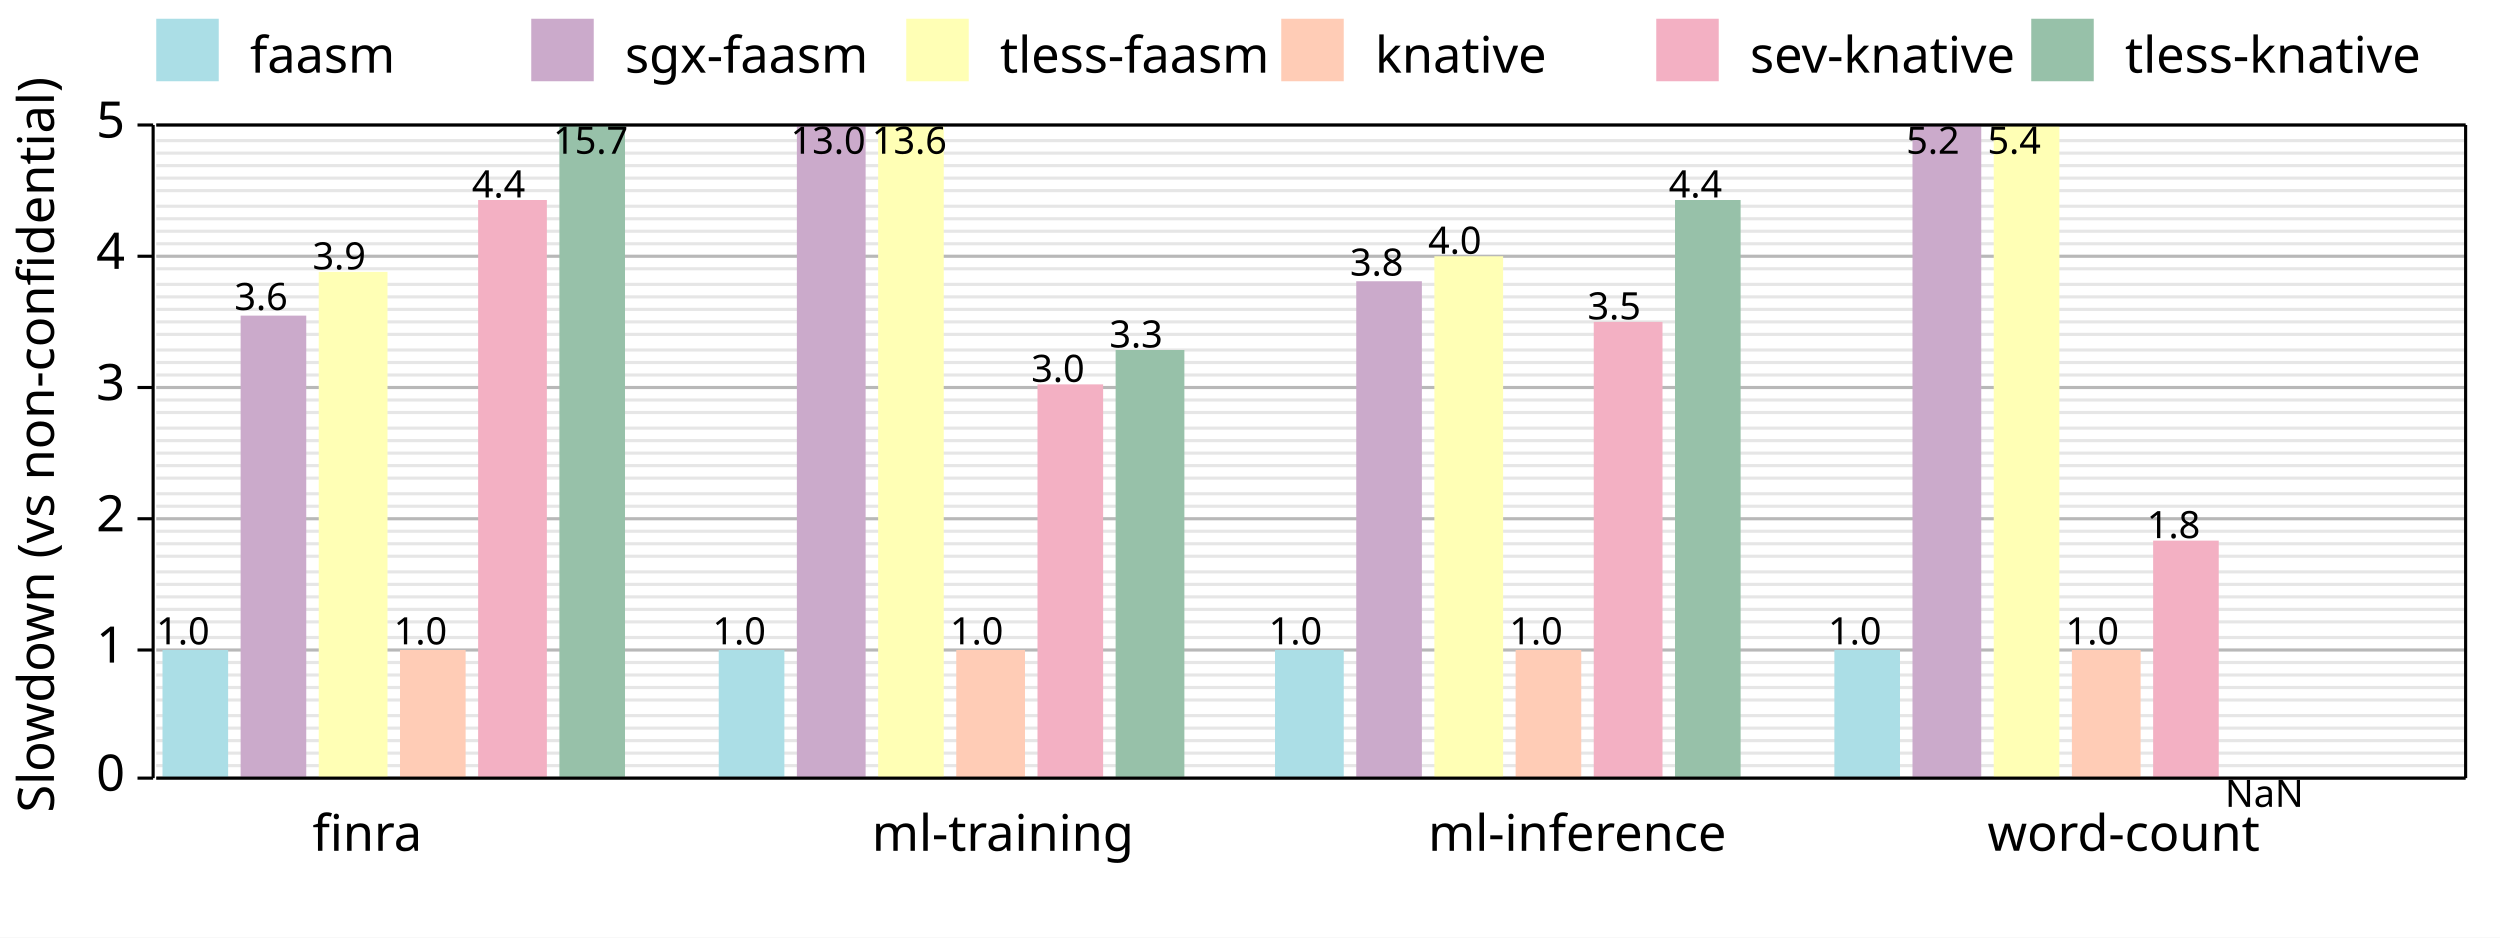
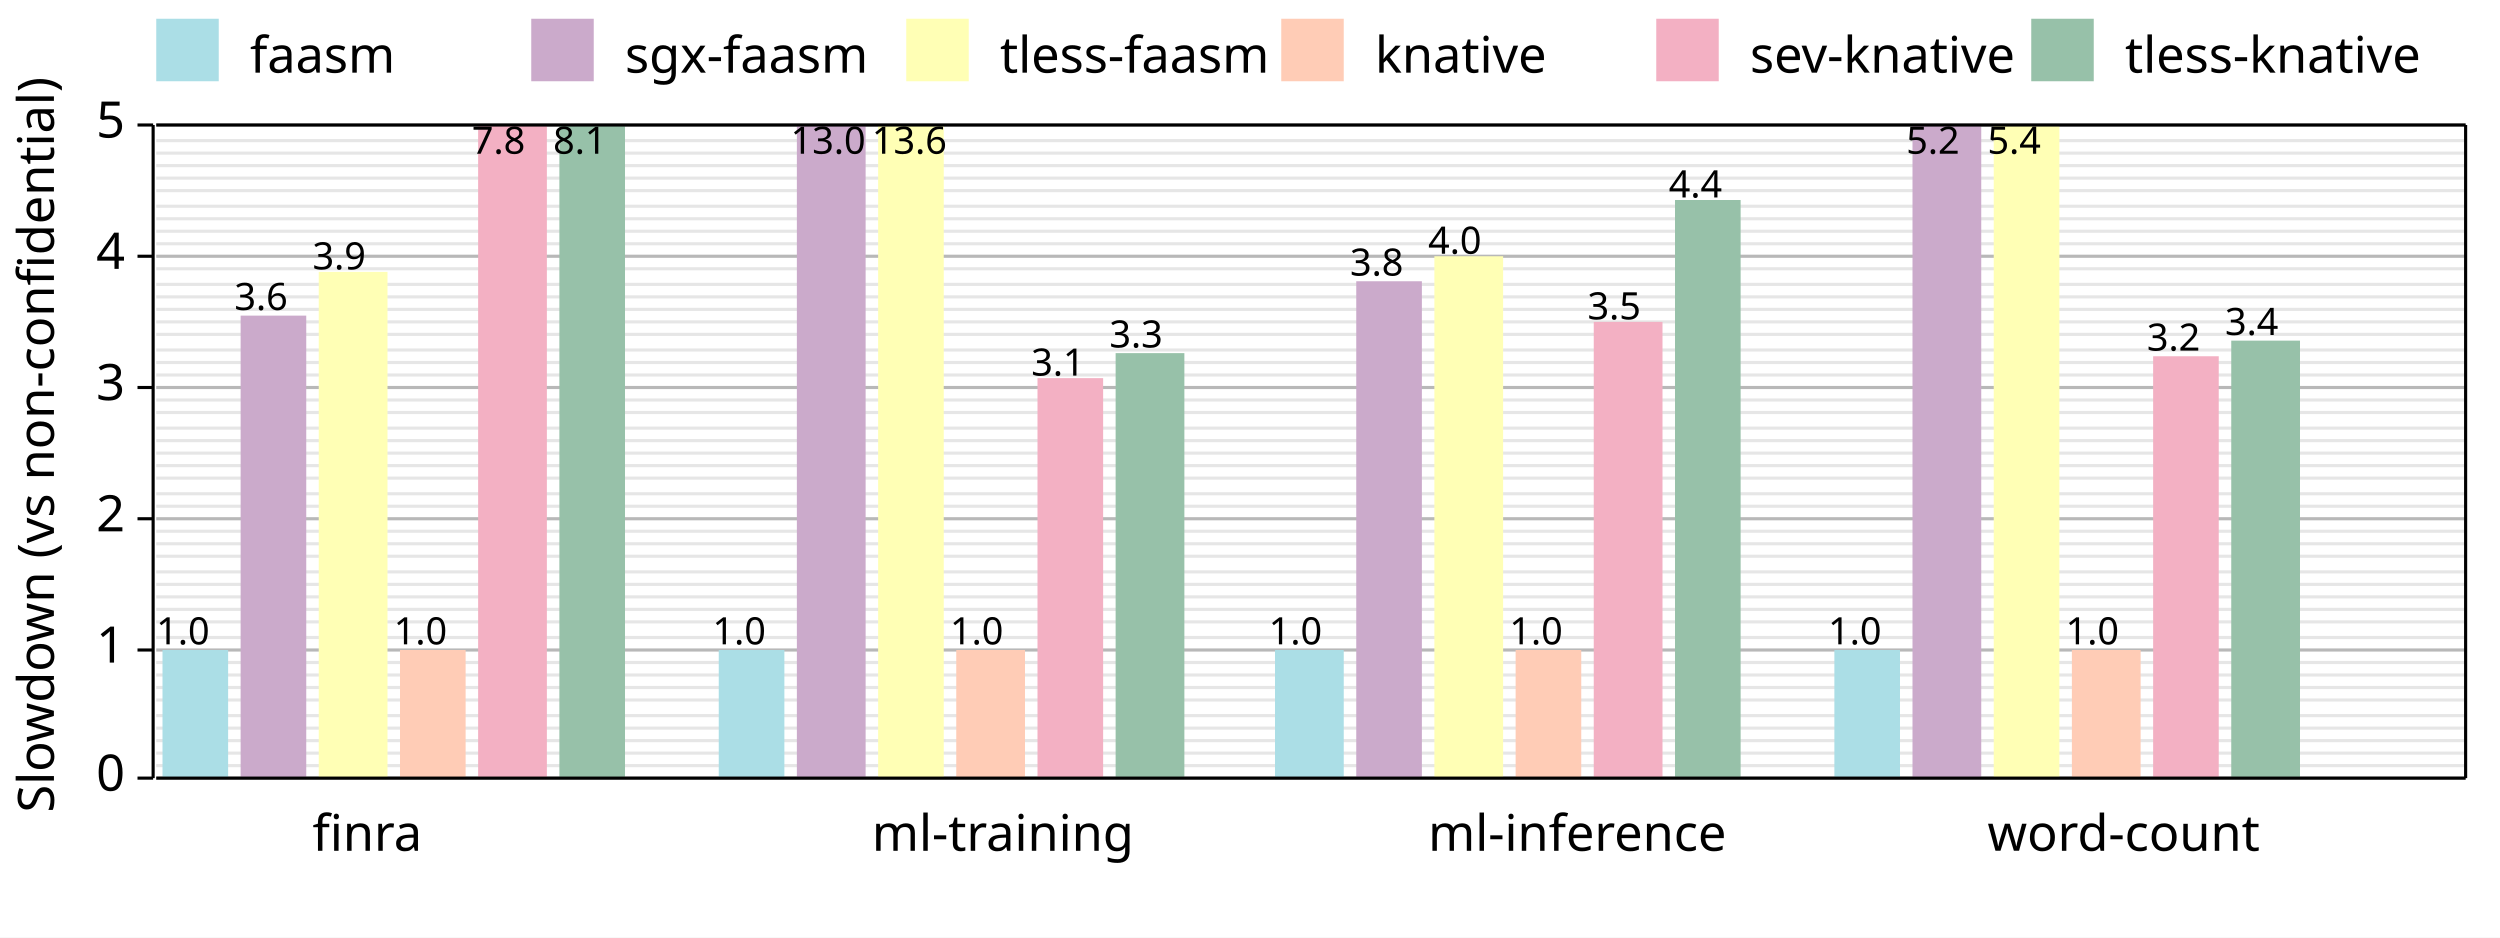
<svg xmlns="http://www.w3.org/2000/svg" width="800" height="300" viewBox="0 0 800 300">
  <rect x="0" y="0" width="800" height="300" opacity="1" fill="#FFFFFF" stroke="none" />
  <line opacity="0.1" stroke="#000000" stroke-width="1" x1="50" y1="249" x2="789" y2="249" />
  <line opacity="0.1" stroke="#000000" stroke-width="1" x1="50" y1="245" x2="789" y2="245" />
  <line opacity="0.1" stroke="#000000" stroke-width="1" x1="50" y1="241" x2="789" y2="241" />
  <line opacity="0.1" stroke="#000000" stroke-width="1" x1="50" y1="237" x2="789" y2="237" />
  <line opacity="0.1" stroke="#000000" stroke-width="1" x1="50" y1="233" x2="789" y2="233" />
  <line opacity="0.1" stroke="#000000" stroke-width="1" x1="50" y1="229" x2="789" y2="229" />
  <line opacity="0.1" stroke="#000000" stroke-width="1" x1="50" y1="224" x2="789" y2="224" />
  <line opacity="0.1" stroke="#000000" stroke-width="1" x1="50" y1="220" x2="789" y2="220" />
  <line opacity="0.1" stroke="#000000" stroke-width="1" x1="50" y1="216" x2="789" y2="216" />
  <line opacity="0.1" stroke="#000000" stroke-width="1" x1="50" y1="212" x2="789" y2="212" />
  <line opacity="0.1" stroke="#000000" stroke-width="1" x1="50" y1="208" x2="789" y2="208" />
  <line opacity="0.1" stroke="#000000" stroke-width="1" x1="50" y1="204" x2="789" y2="204" />
  <line opacity="0.1" stroke="#000000" stroke-width="1" x1="50" y1="199" x2="789" y2="199" />
  <line opacity="0.1" stroke="#000000" stroke-width="1" x1="50" y1="195" x2="789" y2="195" />
  <line opacity="0.1" stroke="#000000" stroke-width="1" x1="50" y1="191" x2="789" y2="191" />
  <line opacity="0.1" stroke="#000000" stroke-width="1" x1="50" y1="187" x2="789" y2="187" />
  <line opacity="0.1" stroke="#000000" stroke-width="1" x1="50" y1="183" x2="789" y2="183" />
  <line opacity="0.1" stroke="#000000" stroke-width="1" x1="50" y1="178" x2="789" y2="178" />
  <line opacity="0.1" stroke="#000000" stroke-width="1" x1="50" y1="174" x2="789" y2="174" />
  <line opacity="0.1" stroke="#000000" stroke-width="1" x1="50" y1="170" x2="789" y2="170" />
  <line opacity="0.1" stroke="#000000" stroke-width="1" x1="50" y1="166" x2="789" y2="166" />
  <line opacity="0.1" stroke="#000000" stroke-width="1" x1="50" y1="162" x2="789" y2="162" />
  <line opacity="0.1" stroke="#000000" stroke-width="1" x1="50" y1="158" x2="789" y2="158" />
  <line opacity="0.1" stroke="#000000" stroke-width="1" x1="50" y1="153" x2="789" y2="153" />
  <line opacity="0.1" stroke="#000000" stroke-width="1" x1="50" y1="149" x2="789" y2="149" />
  <line opacity="0.1" stroke="#000000" stroke-width="1" x1="50" y1="145" x2="789" y2="145" />
  <line opacity="0.1" stroke="#000000" stroke-width="1" x1="50" y1="141" x2="789" y2="141" />
  <line opacity="0.1" stroke="#000000" stroke-width="1" x1="50" y1="137" x2="789" y2="137" />
  <line opacity="0.1" stroke="#000000" stroke-width="1" x1="50" y1="132" x2="789" y2="132" />
  <line opacity="0.1" stroke="#000000" stroke-width="1" x1="50" y1="128" x2="789" y2="128" />
  <line opacity="0.1" stroke="#000000" stroke-width="1" x1="50" y1="124" x2="789" y2="124" />
  <line opacity="0.1" stroke="#000000" stroke-width="1" x1="50" y1="120" x2="789" y2="120" />
  <line opacity="0.1" stroke="#000000" stroke-width="1" x1="50" y1="116" x2="789" y2="116" />
  <line opacity="0.1" stroke="#000000" stroke-width="1" x1="50" y1="112" x2="789" y2="112" />
  <line opacity="0.1" stroke="#000000" stroke-width="1" x1="50" y1="107" x2="789" y2="107" />
  <line opacity="0.1" stroke="#000000" stroke-width="1" x1="50" y1="103" x2="789" y2="103" />
  <line opacity="0.1" stroke="#000000" stroke-width="1" x1="50" y1="99" x2="789" y2="99" />
  <line opacity="0.1" stroke="#000000" stroke-width="1" x1="50" y1="95" x2="789" y2="95" />
  <line opacity="0.1" stroke="#000000" stroke-width="1" x1="50" y1="91" x2="789" y2="91" />
  <line opacity="0.1" stroke="#000000" stroke-width="1" x1="50" y1="86" x2="789" y2="86" />
  <line opacity="0.1" stroke="#000000" stroke-width="1" x1="50" y1="82" x2="789" y2="82" />
  <line opacity="0.1" stroke="#000000" stroke-width="1" x1="50" y1="78" x2="789" y2="78" />
  <line opacity="0.1" stroke="#000000" stroke-width="1" x1="50" y1="74" x2="789" y2="74" />
  <line opacity="0.1" stroke="#000000" stroke-width="1" x1="50" y1="70" x2="789" y2="70" />
  <line opacity="0.1" stroke="#000000" stroke-width="1" x1="50" y1="66" x2="789" y2="66" />
  <line opacity="0.1" stroke="#000000" stroke-width="1" x1="50" y1="61" x2="789" y2="61" />
  <line opacity="0.1" stroke="#000000" stroke-width="1" x1="50" y1="57" x2="789" y2="57" />
  <line opacity="0.1" stroke="#000000" stroke-width="1" x1="50" y1="53" x2="789" y2="53" />
  <line opacity="0.1" stroke="#000000" stroke-width="1" x1="50" y1="49" x2="789" y2="49" />
  <line opacity="0.1" stroke="#000000" stroke-width="1" x1="50" y1="45" x2="789" y2="45" />
  <line opacity="0.1" stroke="#000000" stroke-width="1" x1="50" y1="40" x2="789" y2="40" />
  <text x="420" y="290" dy="-0.5ex" text-anchor="middle" font-family="sans-serif" font-size="9.677" opacity="1" fill="#000000">

</text>
  <line opacity="0.2" stroke="#000000" stroke-width="1" x1="50" y1="249" x2="789" y2="249" />
  <line opacity="0.2" stroke="#000000" stroke-width="1" x1="50" y1="208" x2="789" y2="208" />
  <line opacity="0.2" stroke="#000000" stroke-width="1" x1="50" y1="166" x2="789" y2="166" />
  <line opacity="0.2" stroke="#000000" stroke-width="1" x1="50" y1="124" x2="789" y2="124" />
  <line opacity="0.2" stroke="#000000" stroke-width="1" x1="50" y1="82" x2="789" y2="82" />
  <line opacity="0.2" stroke="#000000" stroke-width="1" x1="50" y1="40" x2="789" y2="40" />
  <polyline fill="none" opacity="1" stroke="#000000" stroke-width="1" points="49,40 49,249 " />
  <text x="40" y="249" dy="0.5ex" text-anchor="end" font-family="sans-serif" font-size="16.129" opacity="1" fill="#000000">
0
</text>
  <polyline fill="none" opacity="1" stroke="#000000" stroke-width="1" points="44,249 49,249 " />
  <text x="40" y="208" dy="0.5ex" text-anchor="end" font-family="sans-serif" font-size="16.129" opacity="1" fill="#000000">
1
</text>
  <polyline fill="none" opacity="1" stroke="#000000" stroke-width="1" points="44,208 49,208 " />
  <text x="40" y="166" dy="0.5ex" text-anchor="end" font-family="sans-serif" font-size="16.129" opacity="1" fill="#000000">
2
</text>
  <polyline fill="none" opacity="1" stroke="#000000" stroke-width="1" points="44,166 49,166 " />
  <text x="40" y="124" dy="0.5ex" text-anchor="end" font-family="sans-serif" font-size="16.129" opacity="1" fill="#000000">
3
</text>
  <polyline fill="none" opacity="1" stroke="#000000" stroke-width="1" points="44,124 49,124 " />
  <text x="40" y="82" dy="0.5ex" text-anchor="end" font-family="sans-serif" font-size="16.129" opacity="1" fill="#000000">
4
</text>
  <polyline fill="none" opacity="1" stroke="#000000" stroke-width="1" points="44,82 49,82 " />
  <text x="40" y="40" dy="0.5ex" text-anchor="end" font-family="sans-serif" font-size="16.129" opacity="1" fill="#000000">
5
</text>
  <polyline fill="none" opacity="1" stroke="#000000" stroke-width="1" points="44,40 49,40 " />
  <text x="5" y="260" dy="0.76em" text-anchor="start" font-family="sans-serif" font-size="16.129" opacity="1" fill="#000000" transform="rotate(270, 5, 260)">
Slowdown (vs non-confidential)
</text>
  <rect x="52" y="208" width="21" height="41" opacity="1" fill="#ABDEE6" stroke="none" />
  <rect x="77" y="101" width="21" height="148" opacity="1" fill="#CBAACB" stroke="none" />
  <rect x="102" y="87" width="22" height="162" opacity="1" fill="#FFFFB5" stroke="none" />
  <rect x="128" y="208" width="21" height="41" opacity="1" fill="#FFCCB6" stroke="none" />
-   <rect x="153" y="64" width="22" height="185" opacity="1" fill="#F3B0C3" stroke="none" />
+   <rect x="153" y="40" width="22" height="209" opacity="1" fill="#F3B0C3" stroke="none" />
  <rect x="179" y="40" width="21" height="209" opacity="1" fill="#97C1A9" stroke="none" />
  <text x="50" y="197" dy="0.76em" text-anchor="start" font-family="sans-serif" font-size="12.097" opacity="1" fill="#000000">
1.0
</text>
  <text x="75" y="90" dy="0.76em" text-anchor="start" font-family="sans-serif" font-size="12.097" opacity="1" fill="#000000">
3.6
</text>
  <text x="100" y="77" dy="0.76em" text-anchor="start" font-family="sans-serif" font-size="12.097" opacity="1" fill="#000000">
3.9
</text>
  <text x="126" y="197" dy="0.76em" text-anchor="start" font-family="sans-serif" font-size="12.097" opacity="1" fill="#000000">
1.0
</text>
-   <text x="151" y="54" dy="0.76em" text-anchor="start" font-family="sans-serif" font-size="12.097" opacity="1" fill="#000000">
- 4.4
+   <text x="151" y="40" dy="0.76em" text-anchor="start" font-family="sans-serif" font-size="12.097" opacity="1" fill="#000000">
+ 7.8
</text>
  <text x="177" y="40" dy="0.76em" text-anchor="start" font-family="sans-serif" font-size="12.097" opacity="1" fill="#000000">
- 15.7
+ 8.1
</text>
  <text x="100" y="260" dy="0.76em" text-anchor="start" font-family="sans-serif" font-size="16.129" opacity="1" fill="#000000">
finra
</text>
  <rect x="230" y="208" width="21" height="41" opacity="1" fill="#ABDEE6" stroke="none" />
  <rect x="255" y="40" width="22" height="209" opacity="1" fill="#CBAACB" stroke="none" />
  <rect x="281" y="40" width="21" height="209" opacity="1" fill="#FFFFB5" stroke="none" />
  <rect x="306" y="208" width="22" height="41" opacity="1" fill="#FFCCB6" stroke="none" />
-   <rect x="332" y="123" width="21" height="126" opacity="1" fill="#F3B0C3" stroke="none" />
-   <rect x="357" y="112" width="22" height="137" opacity="1" fill="#97C1A9" stroke="none" />
+   <rect x="332" y="121" width="21" height="128" opacity="1" fill="#F3B0C3" stroke="none" />
+   <rect x="357" y="113" width="22" height="136" opacity="1" fill="#97C1A9" stroke="none" />
  <text x="228" y="197" dy="0.76em" text-anchor="start" font-family="sans-serif" font-size="12.097" opacity="1" fill="#000000">
1.0
</text>
  <text x="253" y="40" dy="0.76em" text-anchor="start" font-family="sans-serif" font-size="12.097" opacity="1" fill="#000000">
13.0
</text>
  <text x="279" y="40" dy="0.76em" text-anchor="start" font-family="sans-serif" font-size="12.097" opacity="1" fill="#000000">
13.6
</text>
  <text x="304" y="197" dy="0.76em" text-anchor="start" font-family="sans-serif" font-size="12.097" opacity="1" fill="#000000">
1.0
</text>
-   <text x="330" y="113" dy="0.76em" text-anchor="start" font-family="sans-serif" font-size="12.097" opacity="1" fill="#000000">
- 3.0
+   <text x="330" y="111" dy="0.76em" text-anchor="start" font-family="sans-serif" font-size="12.097" opacity="1" fill="#000000">
+ 3.1
</text>
  <text x="355" y="102" dy="0.76em" text-anchor="start" font-family="sans-serif" font-size="12.097" opacity="1" fill="#000000">
3.3
</text>
  <text x="279" y="260" dy="0.76em" text-anchor="start" font-family="sans-serif" font-size="16.129" opacity="1" fill="#000000">
ml-training
</text>
  <rect x="408" y="208" width="22" height="41" opacity="1" fill="#ABDEE6" stroke="none" />
  <rect x="434" y="90" width="21" height="159" opacity="1" fill="#CBAACB" stroke="none" />
  <rect x="459" y="82" width="22" height="167" opacity="1" fill="#FFFFB5" stroke="none" />
  <rect x="485" y="208" width="21" height="41" opacity="1" fill="#FFCCB6" stroke="none" />
  <rect x="510" y="103" width="22" height="146" opacity="1" fill="#F3B0C3" stroke="none" />
  <rect x="536" y="64" width="21" height="185" opacity="1" fill="#97C1A9" stroke="none" />
  <text x="406" y="197" dy="0.76em" text-anchor="start" font-family="sans-serif" font-size="12.097" opacity="1" fill="#000000">
1.0
</text>
  <text x="432" y="79" dy="0.76em" text-anchor="start" font-family="sans-serif" font-size="12.097" opacity="1" fill="#000000">
3.8
</text>
  <text x="457" y="72" dy="0.76em" text-anchor="start" font-family="sans-serif" font-size="12.097" opacity="1" fill="#000000">
4.0
</text>
  <text x="483" y="197" dy="0.76em" text-anchor="start" font-family="sans-serif" font-size="12.097" opacity="1" fill="#000000">
1.0
</text>
  <text x="508" y="93" dy="0.76em" text-anchor="start" font-family="sans-serif" font-size="12.097" opacity="1" fill="#000000">
3.5
</text>
  <text x="534" y="54" dy="0.76em" text-anchor="start" font-family="sans-serif" font-size="12.097" opacity="1" fill="#000000">
4.4
</text>
  <text x="457" y="260" dy="0.76em" text-anchor="start" font-family="sans-serif" font-size="16.129" opacity="1" fill="#000000">
ml-inference
</text>
  <rect x="587" y="208" width="21" height="41" opacity="1" fill="#ABDEE6" stroke="none" />
  <rect x="612" y="40" width="22" height="209" opacity="1" fill="#CBAACB" stroke="none" />
  <rect x="638" y="40" width="21" height="209" opacity="1" fill="#FFFFB5" stroke="none" />
  <rect x="663" y="208" width="22" height="41" opacity="1" fill="#FFCCB6" stroke="none" />
-   <rect x="689" y="173" width="21" height="76" opacity="1" fill="#F3B0C3" stroke="none" />
-   <rect x="714" y="249" width="22" height="0" opacity="1" fill="#97C1A9" stroke="none" />
+   <rect x="689" y="114" width="21" height="135" opacity="1" fill="#F3B0C3" stroke="none" />
+   <rect x="714" y="109" width="22" height="140" opacity="1" fill="#97C1A9" stroke="none" />
  <text x="585" y="197" dy="0.76em" text-anchor="start" font-family="sans-serif" font-size="12.097" opacity="1" fill="#000000">
1.0
</text>
  <text x="610" y="40" dy="0.76em" text-anchor="start" font-family="sans-serif" font-size="12.097" opacity="1" fill="#000000">
5.2
</text>
  <text x="636" y="40" dy="0.76em" text-anchor="start" font-family="sans-serif" font-size="12.097" opacity="1" fill="#000000">
5.4
</text>
  <text x="661" y="197" dy="0.76em" text-anchor="start" font-family="sans-serif" font-size="12.097" opacity="1" fill="#000000">
1.0
</text>
-   <text x="687" y="163" dy="0.76em" text-anchor="start" font-family="sans-serif" font-size="12.097" opacity="1" fill="#000000">
- 1.8
- </text>
-   <text x="712" y="249" dy="0.76em" text-anchor="start" font-family="sans-serif" font-size="12.097" opacity="1" fill="#000000">
- NaN
+   <text x="687" y="103" dy="0.76em" text-anchor="start" font-family="sans-serif" font-size="12.097" opacity="1" fill="#000000">
+ 3.2
+ </text>
+   <text x="712" y="98" dy="0.76em" text-anchor="start" font-family="sans-serif" font-size="12.097" opacity="1" fill="#000000">
+ 3.4
</text>
  <text x="636" y="260" dy="0.76em" text-anchor="start" font-family="sans-serif" font-size="16.129" opacity="1" fill="#000000">
word-count
</text>
  <polyline fill="none" opacity="1" stroke="#000000" stroke-width="1" points="50,40 789,40 " />
  <polyline fill="none" opacity="1" stroke="#000000" stroke-width="1" points="789,249 789,40 " />
  <polyline fill="none" opacity="1" stroke="#000000" stroke-width="1" points="50,249 789,249 " />
  <rect x="50" y="6" width="20" height="20" opacity="1" fill="#ABDEE6" stroke="none" />
  <text x="80" y="11" dy="0.76em" text-anchor="start" font-family="sans-serif" font-size="16.129" opacity="1" fill="#000000">
faasm
</text>
  <rect x="170" y="6" width="20" height="20" opacity="1" fill="#CBAACB" stroke="none" />
  <text x="200" y="11" dy="0.76em" text-anchor="start" font-family="sans-serif" font-size="16.129" opacity="1" fill="#000000">
sgx-faasm
</text>
  <rect x="290" y="6" width="20" height="20" opacity="1" fill="#FFFFB5" stroke="none" />
  <text x="320" y="11" dy="0.76em" text-anchor="start" font-family="sans-serif" font-size="16.129" opacity="1" fill="#000000">
tless-faasm
</text>
  <rect x="410" y="6" width="20" height="20" opacity="1" fill="#FFCCB6" stroke="none" />
  <text x="440" y="11" dy="0.76em" text-anchor="start" font-family="sans-serif" font-size="16.129" opacity="1" fill="#000000">
knative
</text>
  <rect x="530" y="6" width="20" height="20" opacity="1" fill="#F3B0C3" stroke="none" />
  <text x="560" y="11" dy="0.76em" text-anchor="start" font-family="sans-serif" font-size="16.129" opacity="1" fill="#000000">
sev-knative
</text>
  <rect x="650" y="6" width="20" height="20" opacity="1" fill="#97C1A9" stroke="none" />
  <text x="680" y="11" dy="0.76em" text-anchor="start" font-family="sans-serif" font-size="16.129" opacity="1" fill="#000000">
tless-knative
</text>
</svg>
